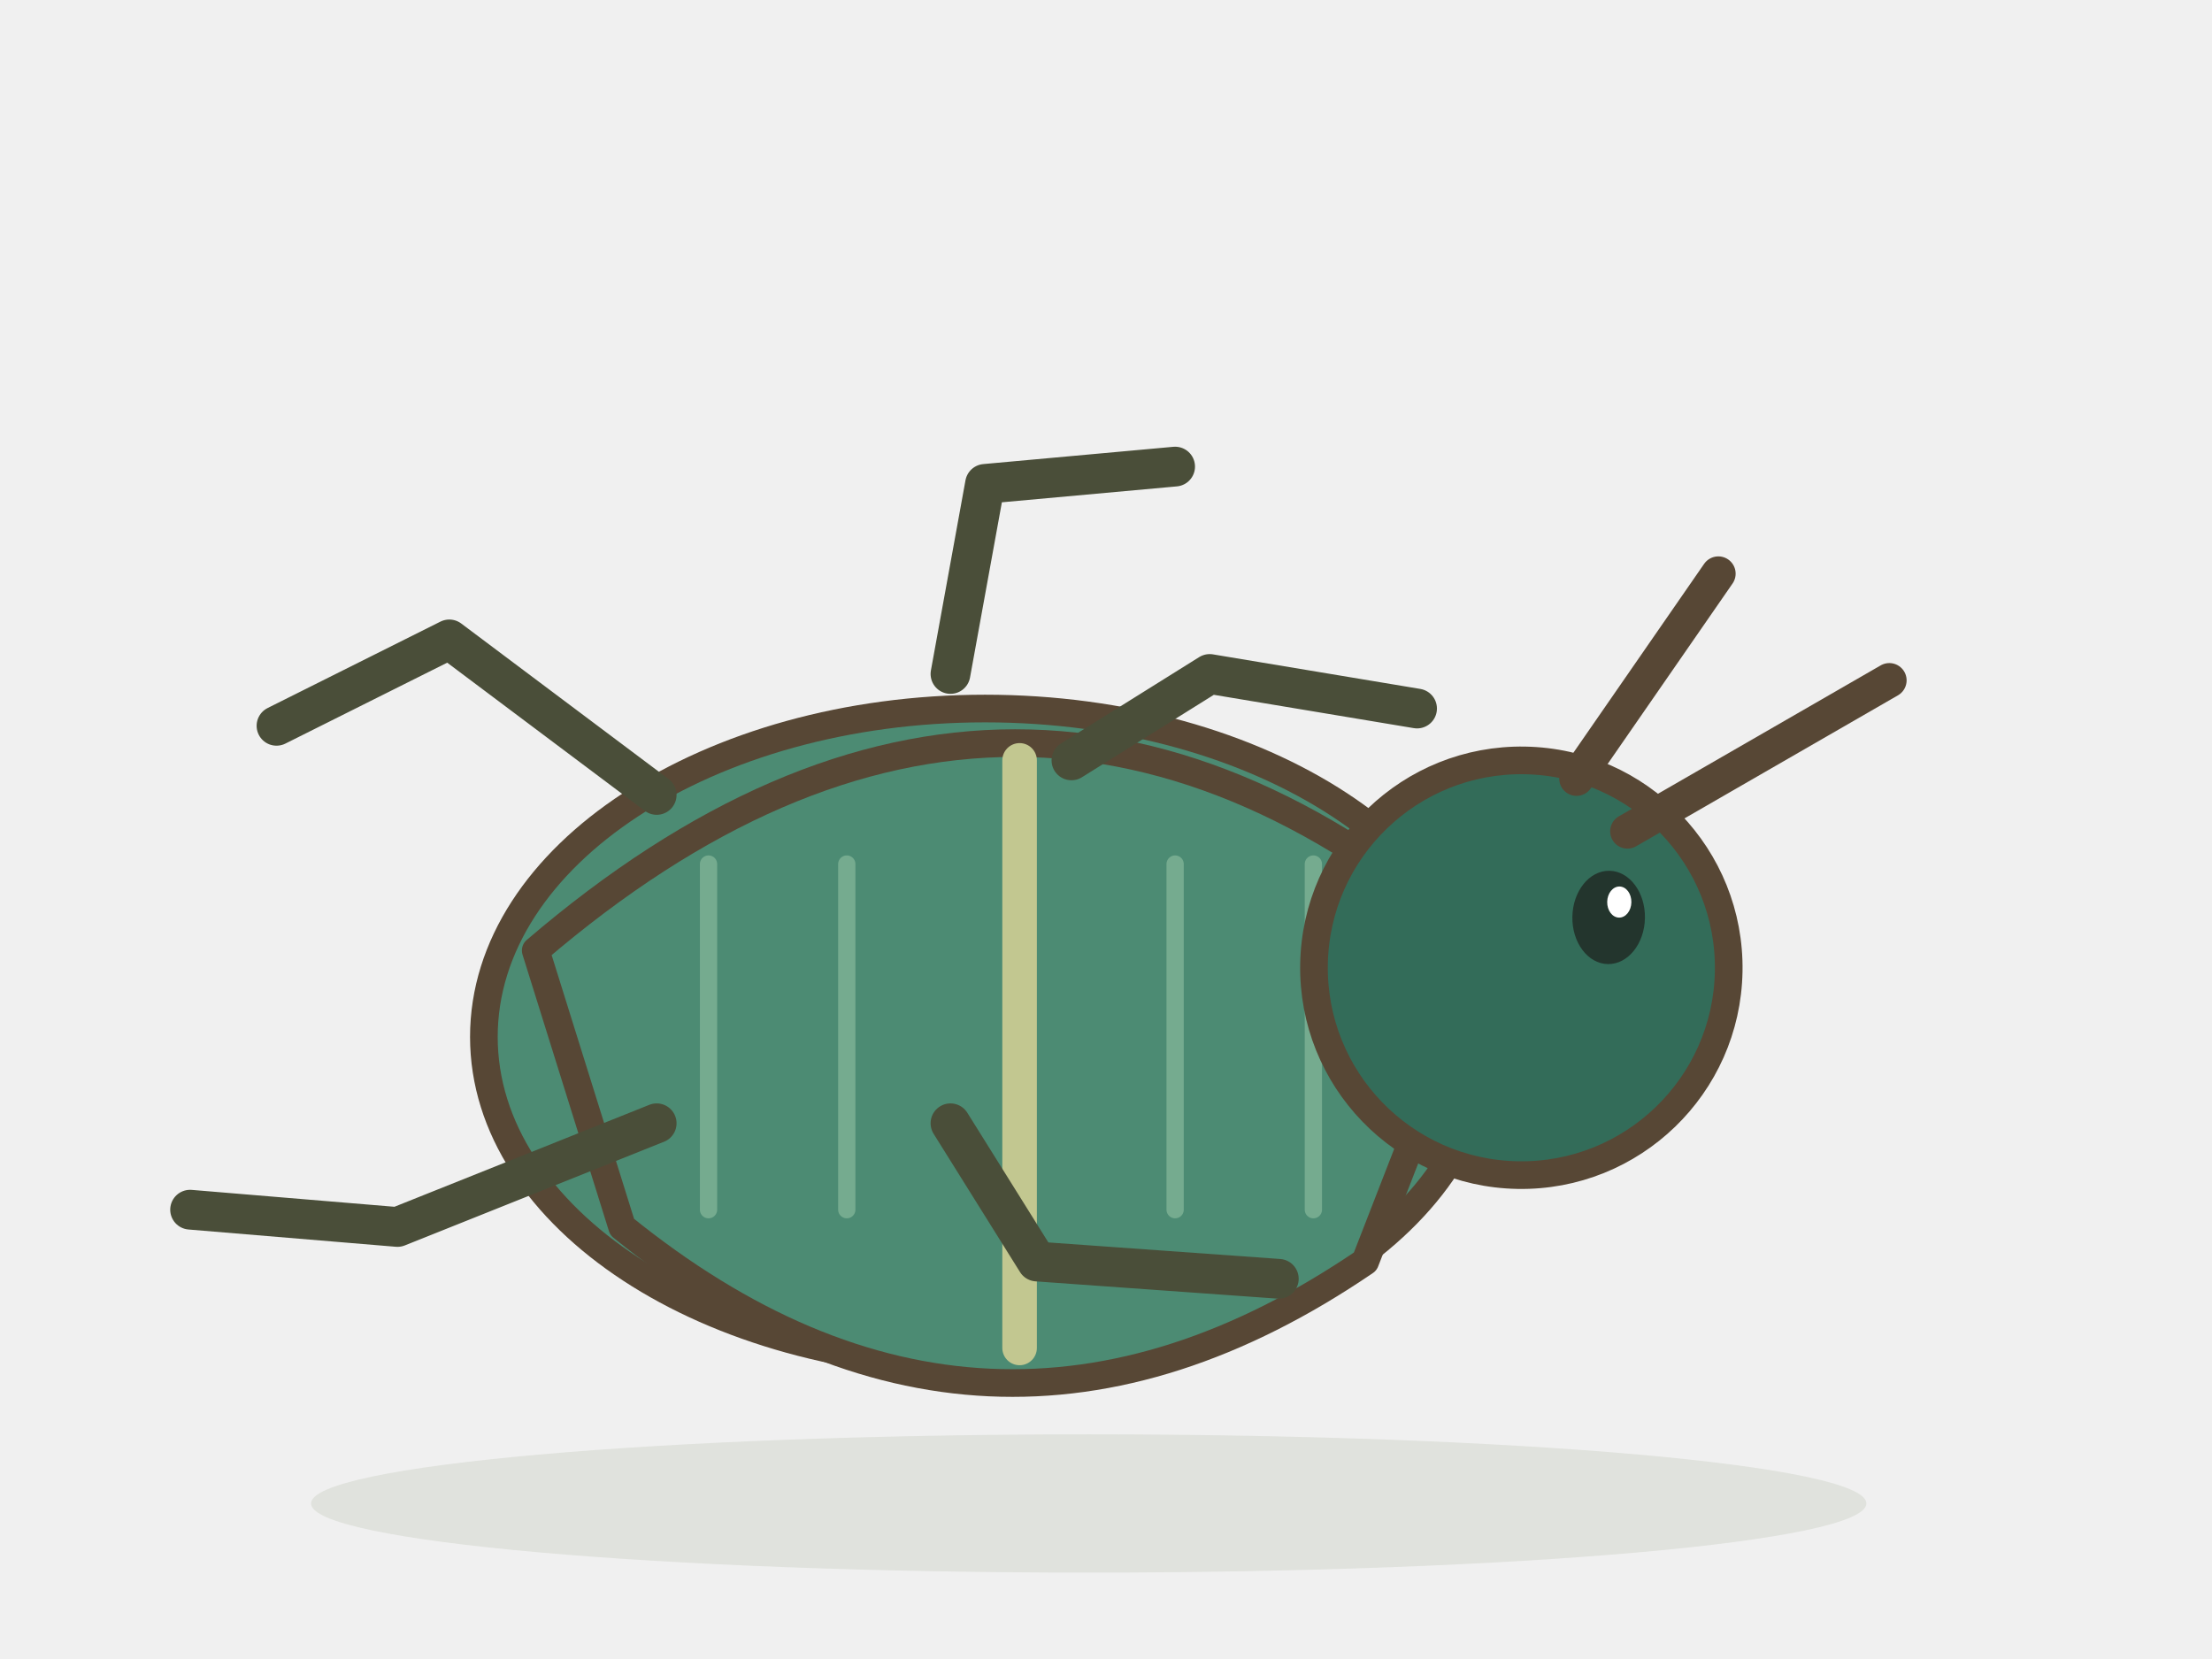
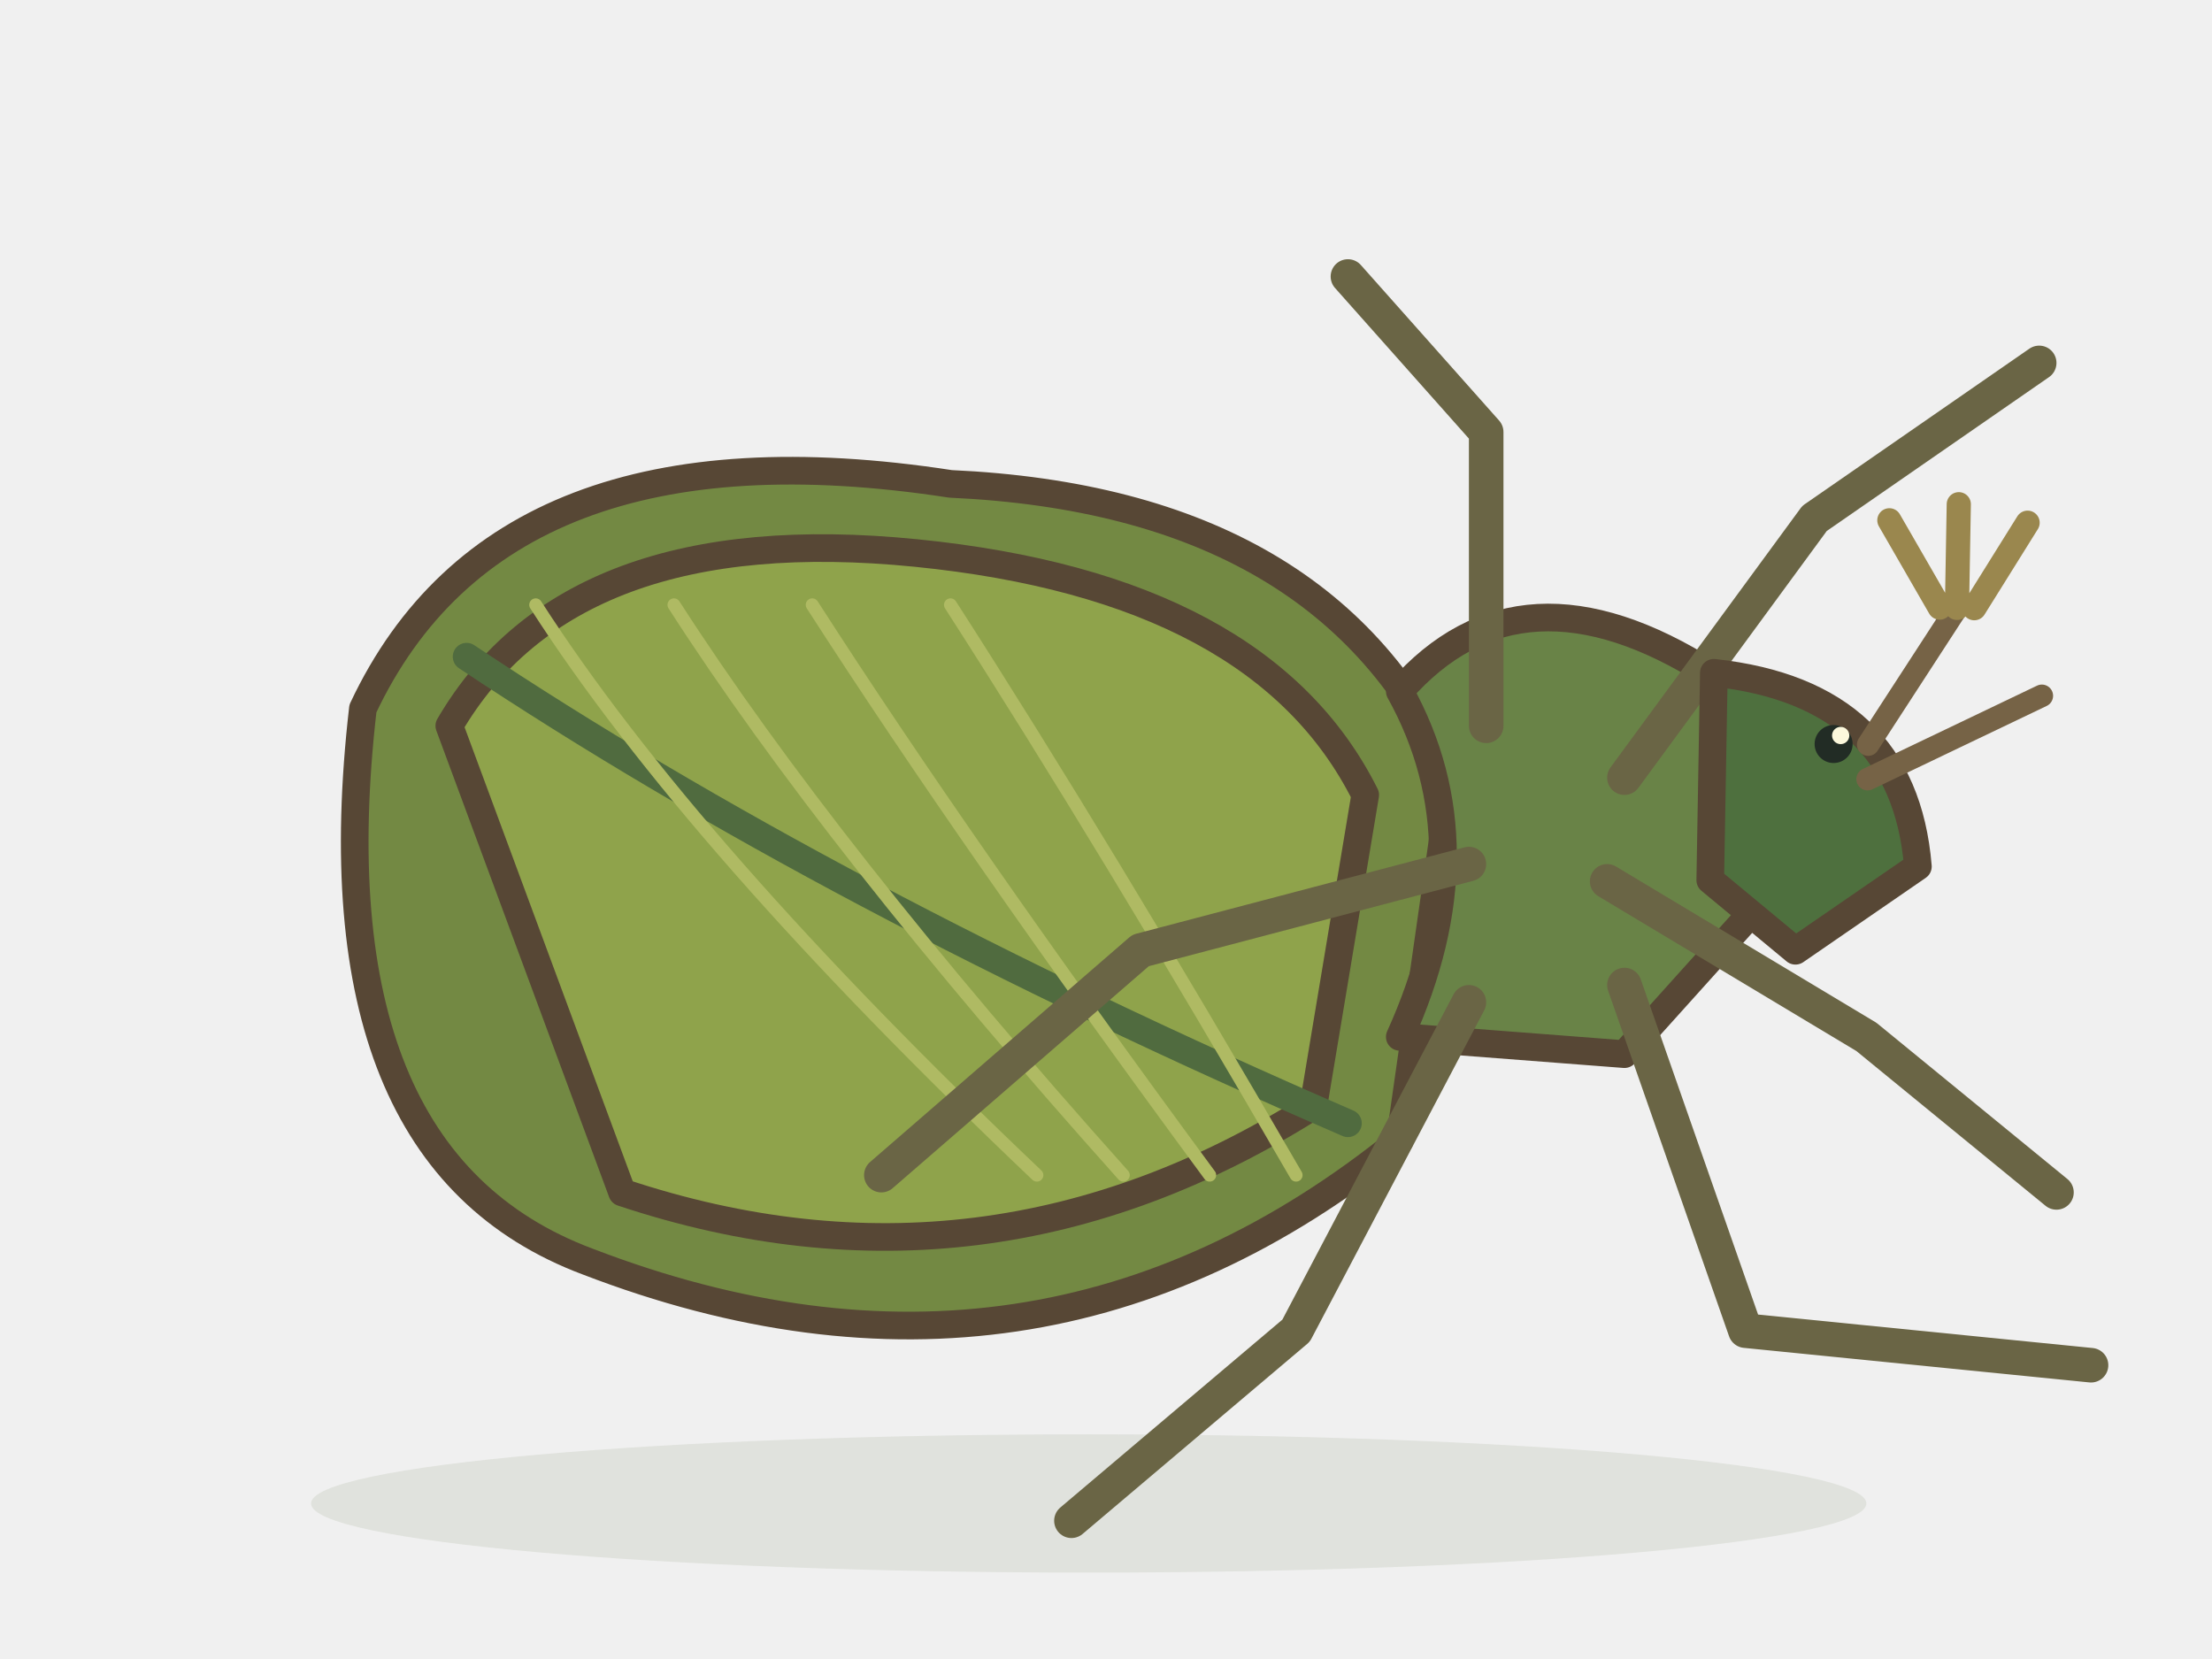
<svg xmlns="http://www.w3.org/2000/svg" viewBox="0 0 128 96" width="128" height="96">
+   <defs>
+     <g id="body">
+       <g data-part="elytra">
+         <path d="M21 41Q29 24 55 28Q77 29 84 45L81 66Q60 83 34 73Q18 67 21 41Z" fill="#738943" />
+         <path d="M26 42Q33 30 53 32T79 46L76 64Q57 76 36 69Z" fill="#8fa34b" />
+         <path d="M27 38Q48 52 78 65" fill="none" stroke="#506b3f" stroke-width="1.6" />
+         <path d="M31 35Q40 49 60 68" fill="none" stroke="#afba63" stroke-width="0.75" />
+         <path d="M39 35Q48 49 65 68" fill="none" stroke="#afba63" stroke-width="0.75" />
+         <path d="M47 35Q56 49 70 68" fill="none" stroke="#afba63" stroke-width="0.75" />
+         <path d="M55 35Q64 49 75 68" fill="none" stroke="#afba63" stroke-width="0.75" />
+       </g>
+       <g data-part="pronotum">
+         <path d="M81 40Q88 32 99 39L103 51 94 61 81 60Q86 49 81 40Z" fill="#698347" />
+       </g>
+     </g>
+     <g id="head">
+       <g data-part="head">
+         <path d="M99 39Q110 40 111 50L104 55 99 51Z" fill="#4e703e" />
+         <ellipse cx="106" cy="43" rx="1.1" ry="1.1" fill="#222c25" stroke="none" />
+         <ellipse cx="106.4" cy="42.5" rx="0.5" ry="0.5" fill="#fcf8dc" stroke="none" />
+       </g>
+       <g data-part="antennae">
+         <path d="M108 43l5-8m-5 10 10-5" fill="none" stroke="#766346" stroke-width="1.3" />
+         <path d="M112 35l-3-5m4 5v-6m1 6 3-5" fill="none" stroke="#9a874e" stroke-width="1.4" />
+       </g>
+     </g>
+     <g id="legs0">
+       <g data-part="legs" data-count="6">
+         <path d="M86 42 86 25 78 16" fill="none" stroke="#6a6545" stroke-width="2" />
+         <path d="M94 45 105 30 118 21" fill="none" stroke="#6a6545" stroke-width="2" />
+         <path d="M85 50 66 55 51 68" fill="none" stroke="#6a6545" stroke-width="2" />
+         <path d="M93 51 108 60 119 69" fill="none" stroke="#6a6545" stroke-width="2" />
+         <path d="M85 58 75 77 62 88" fill="none" stroke="#6a6545" stroke-width="2" />
+         <path d="M94 57 101 77 121 79" fill="none" stroke="#6a6545" stroke-width="2" />
+       </g>
+     </g>
+     <g id="legs1">
+       <g data-part="legs" data-count="6">
+         <path d="M86 42 86 25 73 19" fill="none" stroke="#6a6545" stroke-width="2" />
+         <path d="M94 45 105 30 120 31" fill="none" stroke="#6a6545" stroke-width="2" />
+         <path d="M85 50 66 55 57 71" fill="none" stroke="#6a6545" stroke-width="2" />
+         <path d="M93 51 108 60 119 57" fill="none" stroke="#6a6545" stroke-width="2" />
+         <path d="M85 58 75 77 59 84" fill="none" stroke="#6a6545" stroke-width="2" />
+         <path d="M94 57 101 77 117 87" fill="none" stroke="#6a6545" stroke-width="2" />
+       </g>
+     </g>
+     <g id="shell" />
+     <g id="wing0" />
+     <g id="wing1" />
+   </defs>
  <view id="idle-0" viewBox="0 0 128 96" />
  <view id="idle-1" viewBox="0 96 128 96" />
  <view id="move-0" viewBox="0 192 128 96" />
  <view id="move-1" viewBox="0 288 128 96" />
  <view id="eat-0" viewBox="0 384 128 96" />
  <view id="eat-1" viewBox="0 480 128 96" />
  <g transform="translate(0 0)">
    <ellipse cx="63" cy="87" rx="45" ry="4" fill="#647849" opacity=".12" stroke="none" />
    <g stroke="#574735" stroke-width="1.6" stroke-linejoin="round" stroke-linecap="round">
      <g transform="translate(0 0)">
-         <ellipse cx="57" cy="60" rx="29" ry="19" fill="#4c8b73" />
-         <path d="M31 55q28-24 55 0l-7 18q-22 15-43-2Z" fill="#4c8b73" />
-         <path d="M59 44v34" fill="none" stroke="#c2c790" stroke-width="2" />
-         <path d="M41 50v20" fill="none" stroke="#75ab8f" stroke-width="1" />
-         <path d="M49 50v20" fill="none" stroke="#75ab8f" stroke-width="1" />
-         <path d="M68 50v20" fill="none" stroke="#75ab8f" stroke-width="1" />
-         <path d="M76 50v20" fill="none" stroke="#75ab8f" stroke-width="1" />
-         <path d="M38 46l-12-9-10 5m22 23-15 6-12-1m44-31 2-11 11-1m-13 38 5 8 14 1m-12-30 8-5 12 2" fill="none" stroke="#4a4e39" stroke-width="2.3" />
-         <g transform="rotate(1 88 58)">
-           <ellipse cx="88" cy="56" rx="12" ry="12" fill="#336c59" />
-           <ellipse cx="93" cy="53" rx="2.1" ry="2.7" fill="#23352d" stroke="none" />
-           <ellipse cx="93.6" cy="52.1" rx="0.7" ry="0.9" fill="#fff" stroke="none" />
-           <path d="M91 45l8-12m-5 15 15-9" fill="none" stroke="#574735" stroke-width="2" />
+         <use href="#body" />
+         <use href="#legs0" />
+         <use href="#shell" />
+         <use href="#wing0" />
+         <g transform="rotate(1 103 49)">
+           <use href="#head" />
        </g>
      </g>
    </g>
  </g>
  <g transform="translate(0 96)">
    <ellipse cx="63" cy="87" rx="45" ry="4" fill="#647849" opacity=".12" stroke="none" />
    <g stroke="#574735" stroke-width="1.6" stroke-linejoin="round" stroke-linecap="round">
      <g transform="translate(0 0)">
-         <ellipse cx="57" cy="60" rx="29" ry="19" fill="#4c8b73" />
-         <path d="M31 55q28-24 55 0l-7 18q-22 15-43-2Z" fill="#4c8b73" />
-         <path d="M59 44v34" fill="none" stroke="#c2c790" stroke-width="2" />
-         <path d="M41 50v20" fill="none" stroke="#75ab8f" stroke-width="1" />
-         <path d="M49 50v20" fill="none" stroke="#75ab8f" stroke-width="1" />
-         <path d="M68 50v20" fill="none" stroke="#75ab8f" stroke-width="1" />
-         <path d="M76 50v20" fill="none" stroke="#75ab8f" stroke-width="1" />
-         <path d="M38 46l-12-9-10 5m22 23-15 6-12-1m44-31 2-11 11-1m-13 38 5 8 14 1m-12-30 8-5 12 2" fill="none" stroke="#4a4e39" stroke-width="2.3" />
-         <g transform="rotate(-1 88 58)">
-           <ellipse cx="88" cy="56" rx="12" ry="12" fill="#336c59" />
-           <ellipse cx="93" cy="53" rx="2.1" ry="2.7" fill="#23352d" stroke="none" />
-           <ellipse cx="93.6" cy="52.1" rx="0.7" ry="0.9" fill="#fff" stroke="none" />
-           <path d="M91 45l8-12m-5 15 15-9" fill="none" stroke="#574735" stroke-width="2" />
+         <use href="#body" />
+         <use href="#legs0" />
+         <use href="#shell" />
+         <use href="#wing0" />
+         <g transform="rotate(-1 103 49)">
+           <use href="#head" />
        </g>
      </g>
    </g>
  </g>
  <g transform="translate(0 192)">
    <ellipse cx="63" cy="87" rx="45" ry="4" fill="#647849" opacity=".12" stroke="none" />
    <g stroke="#574735" stroke-width="1.6" stroke-linejoin="round" stroke-linecap="round">
      <g transform="translate(0 0)">
-         <ellipse cx="57" cy="60" rx="29" ry="19" fill="#4c8b73" />
-         <path d="M31 55q28-24 55 0l-7 18q-22 15-43-2Z" fill="#4c8b73" />
-         <path d="M59 44v34" fill="none" stroke="#c2c790" stroke-width="2" />
-         <path d="M41 50v20" fill="none" stroke="#75ab8f" stroke-width="1" />
-         <path d="M49 50v20" fill="none" stroke="#75ab8f" stroke-width="1" />
-         <path d="M68 50v20" fill="none" stroke="#75ab8f" stroke-width="1" />
-         <path d="M76 50v20" fill="none" stroke="#75ab8f" stroke-width="1" />
-         <path d="M38 46l-12-9-10 5m22 23-15 6-12-1m44-31 2-11 11-1m-13 38 5 8 14 1m-12-30 8-5 12 2" fill="none" stroke="#4a4e39" stroke-width="2.3" />
-         <g transform="rotate(-3 88 58)">
-           <ellipse cx="88" cy="56" rx="12" ry="12" fill="#336c59" />
-           <ellipse cx="93" cy="53" rx="2.1" ry="2.7" fill="#23352d" stroke="none" />
-           <ellipse cx="93.6" cy="52.1" rx="0.7" ry="0.9" fill="#fff" stroke="none" />
-           <path d="M91 45l8-12m-5 15 15-9" fill="none" stroke="#574735" stroke-width="2" />
+         <use href="#body" />
+         <use href="#legs0" />
+         <use href="#shell" />
+         <use href="#wing0" />
+         <g transform="rotate(-3 103 49)">
+           <use href="#head" />
        </g>
      </g>
    </g>
  </g>
  <g transform="translate(0 288)">
    <ellipse cx="63" cy="87" rx="45" ry="4" fill="#647849" opacity=".12" stroke="none" />
    <g stroke="#574735" stroke-width="1.6" stroke-linejoin="round" stroke-linecap="round">
      <g transform="translate(0 -2)">
-         <ellipse cx="57" cy="60" rx="29" ry="19" fill="#4c8b73" />
-         <path d="M31 55q28-24 55 0l-7 18q-22 15-43-2Z" fill="#4c8b73" />
-         <path d="M59 44v34" fill="none" stroke="#c2c790" stroke-width="2" />
-         <path d="M41 50v20" fill="none" stroke="#75ab8f" stroke-width="1" />
-         <path d="M49 50v20" fill="none" stroke="#75ab8f" stroke-width="1" />
-         <path d="M68 50v20" fill="none" stroke="#75ab8f" stroke-width="1" />
-         <path d="M76 50v20" fill="none" stroke="#75ab8f" stroke-width="1" />
-         <path d="M38 46l-12-9-10 5m22 23-15 12-12-1m44-31 2-11 11-1m-13 38 5 12 14 1m-12-30 8-5 12 2" fill="none" stroke="#4a4e39" stroke-width="2.3" />
-         <g transform="rotate(4 88 58)">
-           <ellipse cx="88" cy="56" rx="12" ry="12" fill="#336c59" />
-           <ellipse cx="93" cy="53" rx="2.1" ry="2.7" fill="#23352d" stroke="none" />
-           <ellipse cx="93.6" cy="52.1" rx="0.7" ry="0.9" fill="#fff" stroke="none" />
-           <path d="M91 45l8-12m-5 15 15-9" fill="none" stroke="#574735" stroke-width="2" />
+         <use href="#body" />
+         <use href="#legs1" />
+         <use href="#shell" />
+         <use href="#wing1" />
+         <g transform="rotate(4 103 49)">
+           <use href="#head" />
        </g>
      </g>
    </g>
  </g>
  <g transform="translate(0 384)">
    <ellipse cx="63" cy="87" rx="45" ry="4" fill="#647849" opacity=".12" stroke="none" />
    <g stroke="#574735" stroke-width="1.6" stroke-linejoin="round" stroke-linecap="round">
      <g transform="translate(0 0)">
-         <ellipse cx="57" cy="60" rx="29" ry="19" fill="#4c8b73" />
-         <path d="M31 55q28-24 55 0l-7 18q-22 15-43-2Z" fill="#4c8b73" />
-         <path d="M59 44v34" fill="none" stroke="#c2c790" stroke-width="2" />
-         <path d="M41 50v20" fill="none" stroke="#75ab8f" stroke-width="1" />
-         <path d="M49 50v20" fill="none" stroke="#75ab8f" stroke-width="1" />
-         <path d="M68 50v20" fill="none" stroke="#75ab8f" stroke-width="1" />
-         <path d="M76 50v20" fill="none" stroke="#75ab8f" stroke-width="1" />
-         <path d="M38 46l-12-9-10 5m22 23-15 6-12-1m44-31 2-11 11-1m-13 38 5 8 14 1m-12-30 8-5 12 2" fill="none" stroke="#4a4e39" stroke-width="2.3" />
-         <g transform="rotate(10 88 58)">
-           <ellipse cx="88" cy="56" rx="12" ry="12" fill="#336c59" />
-           <ellipse cx="93" cy="53" rx="2.1" ry="2.7" fill="#23352d" stroke="none" />
-           <ellipse cx="93.6" cy="52.1" rx="0.7" ry="0.9" fill="#fff" stroke="none" />
-           <path d="M91 45l8-12m-5 15 15-9" fill="none" stroke="#574735" stroke-width="2" />
+         <use href="#body" />
+         <use href="#legs0" />
+         <use href="#shell" />
+         <use href="#wing0" />
+         <g transform="rotate(10 103 49)">
+           <use href="#head" />
        </g>
        <path d="M109 64l3 6m-6-3 3 4" fill="none" stroke="#60834e" stroke-width="3" />
      </g>
    </g>
  </g>
  <g transform="translate(0 480)">
    <ellipse cx="63" cy="87" rx="45" ry="4" fill="#647849" opacity=".12" stroke="none" />
    <g stroke="#574735" stroke-width="1.6" stroke-linejoin="round" stroke-linecap="round">
      <g transform="translate(0 0)">
-         <ellipse cx="57" cy="60" rx="29" ry="19" fill="#4c8b73" />
-         <path d="M31 55q28-24 55 0l-7 18q-22 15-43-2Z" fill="#4c8b73" />
-         <path d="M59 44v34" fill="none" stroke="#c2c790" stroke-width="2" />
-         <path d="M41 50v20" fill="none" stroke="#75ab8f" stroke-width="1" />
-         <path d="M49 50v20" fill="none" stroke="#75ab8f" stroke-width="1" />
-         <path d="M68 50v20" fill="none" stroke="#75ab8f" stroke-width="1" />
-         <path d="M76 50v20" fill="none" stroke="#75ab8f" stroke-width="1" />
-         <path d="M38 46l-12-9-10 5m22 23-15 12-12-1m44-31 2-11 11-1m-13 38 5 12 14 1m-12-30 8-5 12 2" fill="none" stroke="#4a4e39" stroke-width="2.3" />
-         <g transform="rotate(19 88 58)">
-           <ellipse cx="88" cy="56" rx="12" ry="12" fill="#336c59" />
-           <ellipse cx="93" cy="53" rx="2.1" ry="2.7" fill="#23352d" stroke="none" />
-           <ellipse cx="93.6" cy="52.1" rx="0.7" ry="0.9" fill="#fff" stroke="none" />
-           <path d="M91 45l8-12m-5 15 15-9" fill="none" stroke="#574735" stroke-width="2" />
+         <use href="#body" />
+         <use href="#legs1" />
+         <use href="#shell" />
+         <use href="#wing0" />
+         <g transform="rotate(19 103 49)">
+           <use href="#head" />
        </g>
        <path d="M109 64l6 3m-6-3 3 4" fill="none" stroke="#60834e" stroke-width="3" />
      </g>
    </g>
  </g>
</svg>
